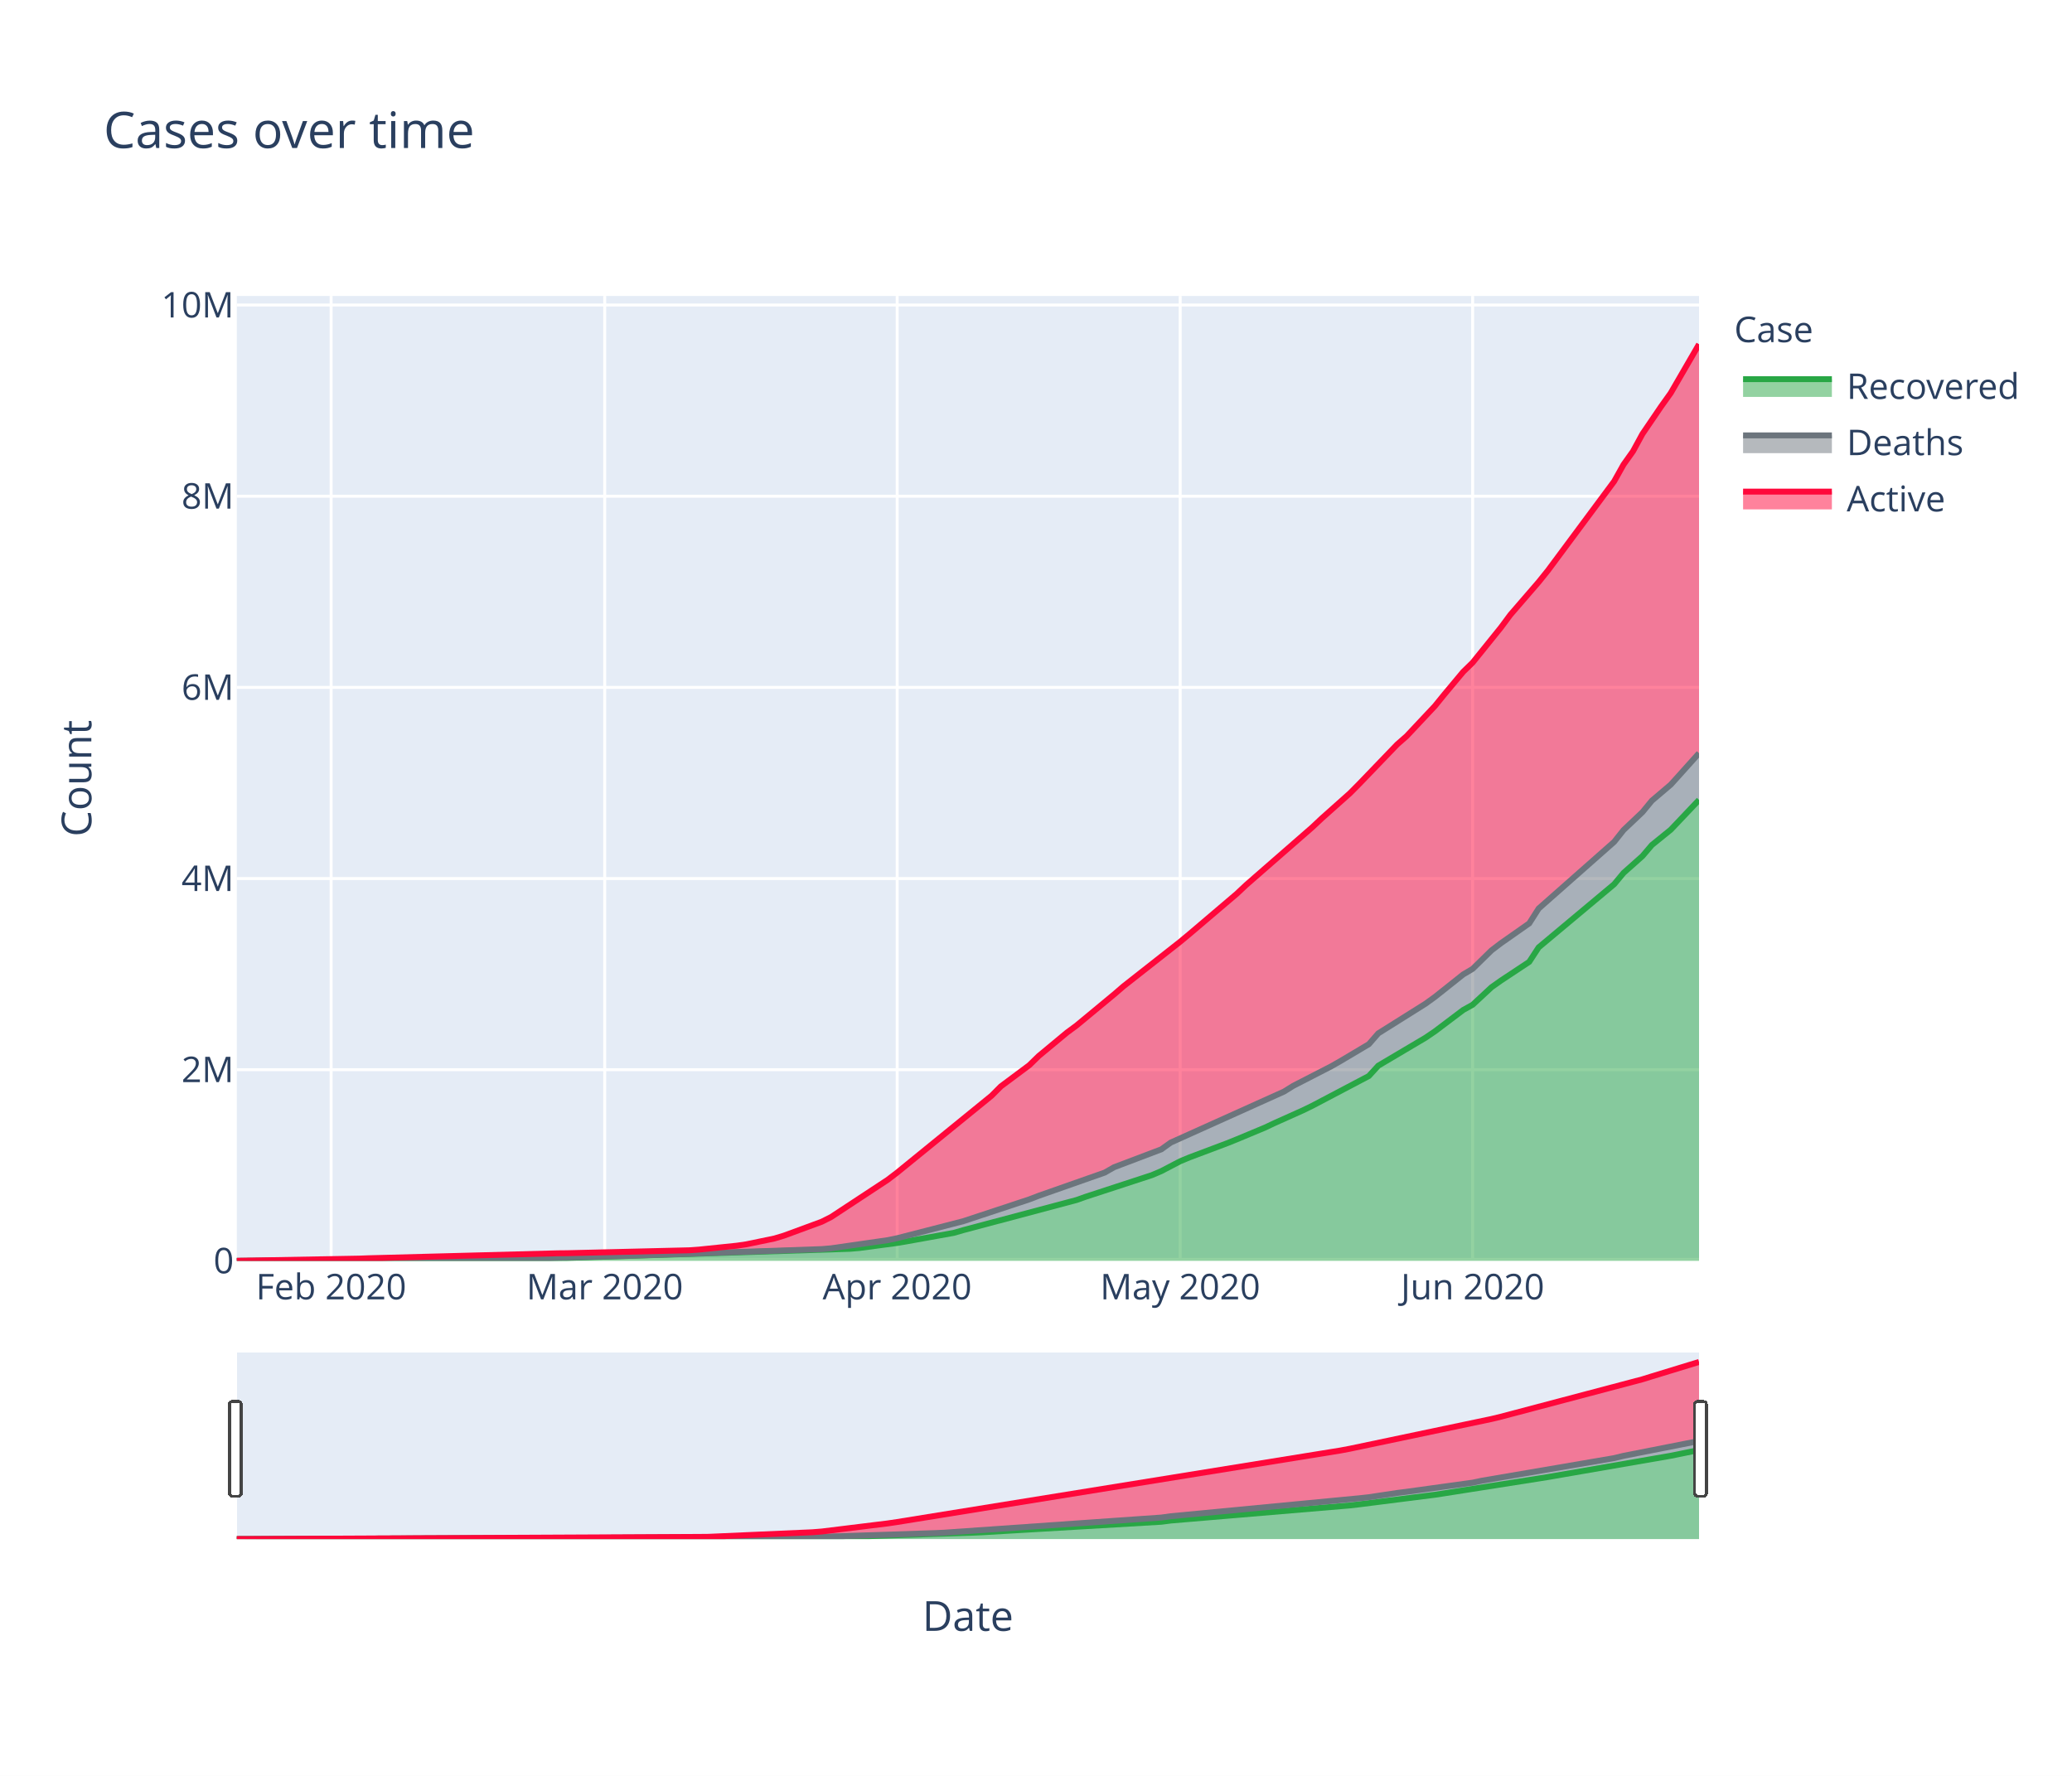
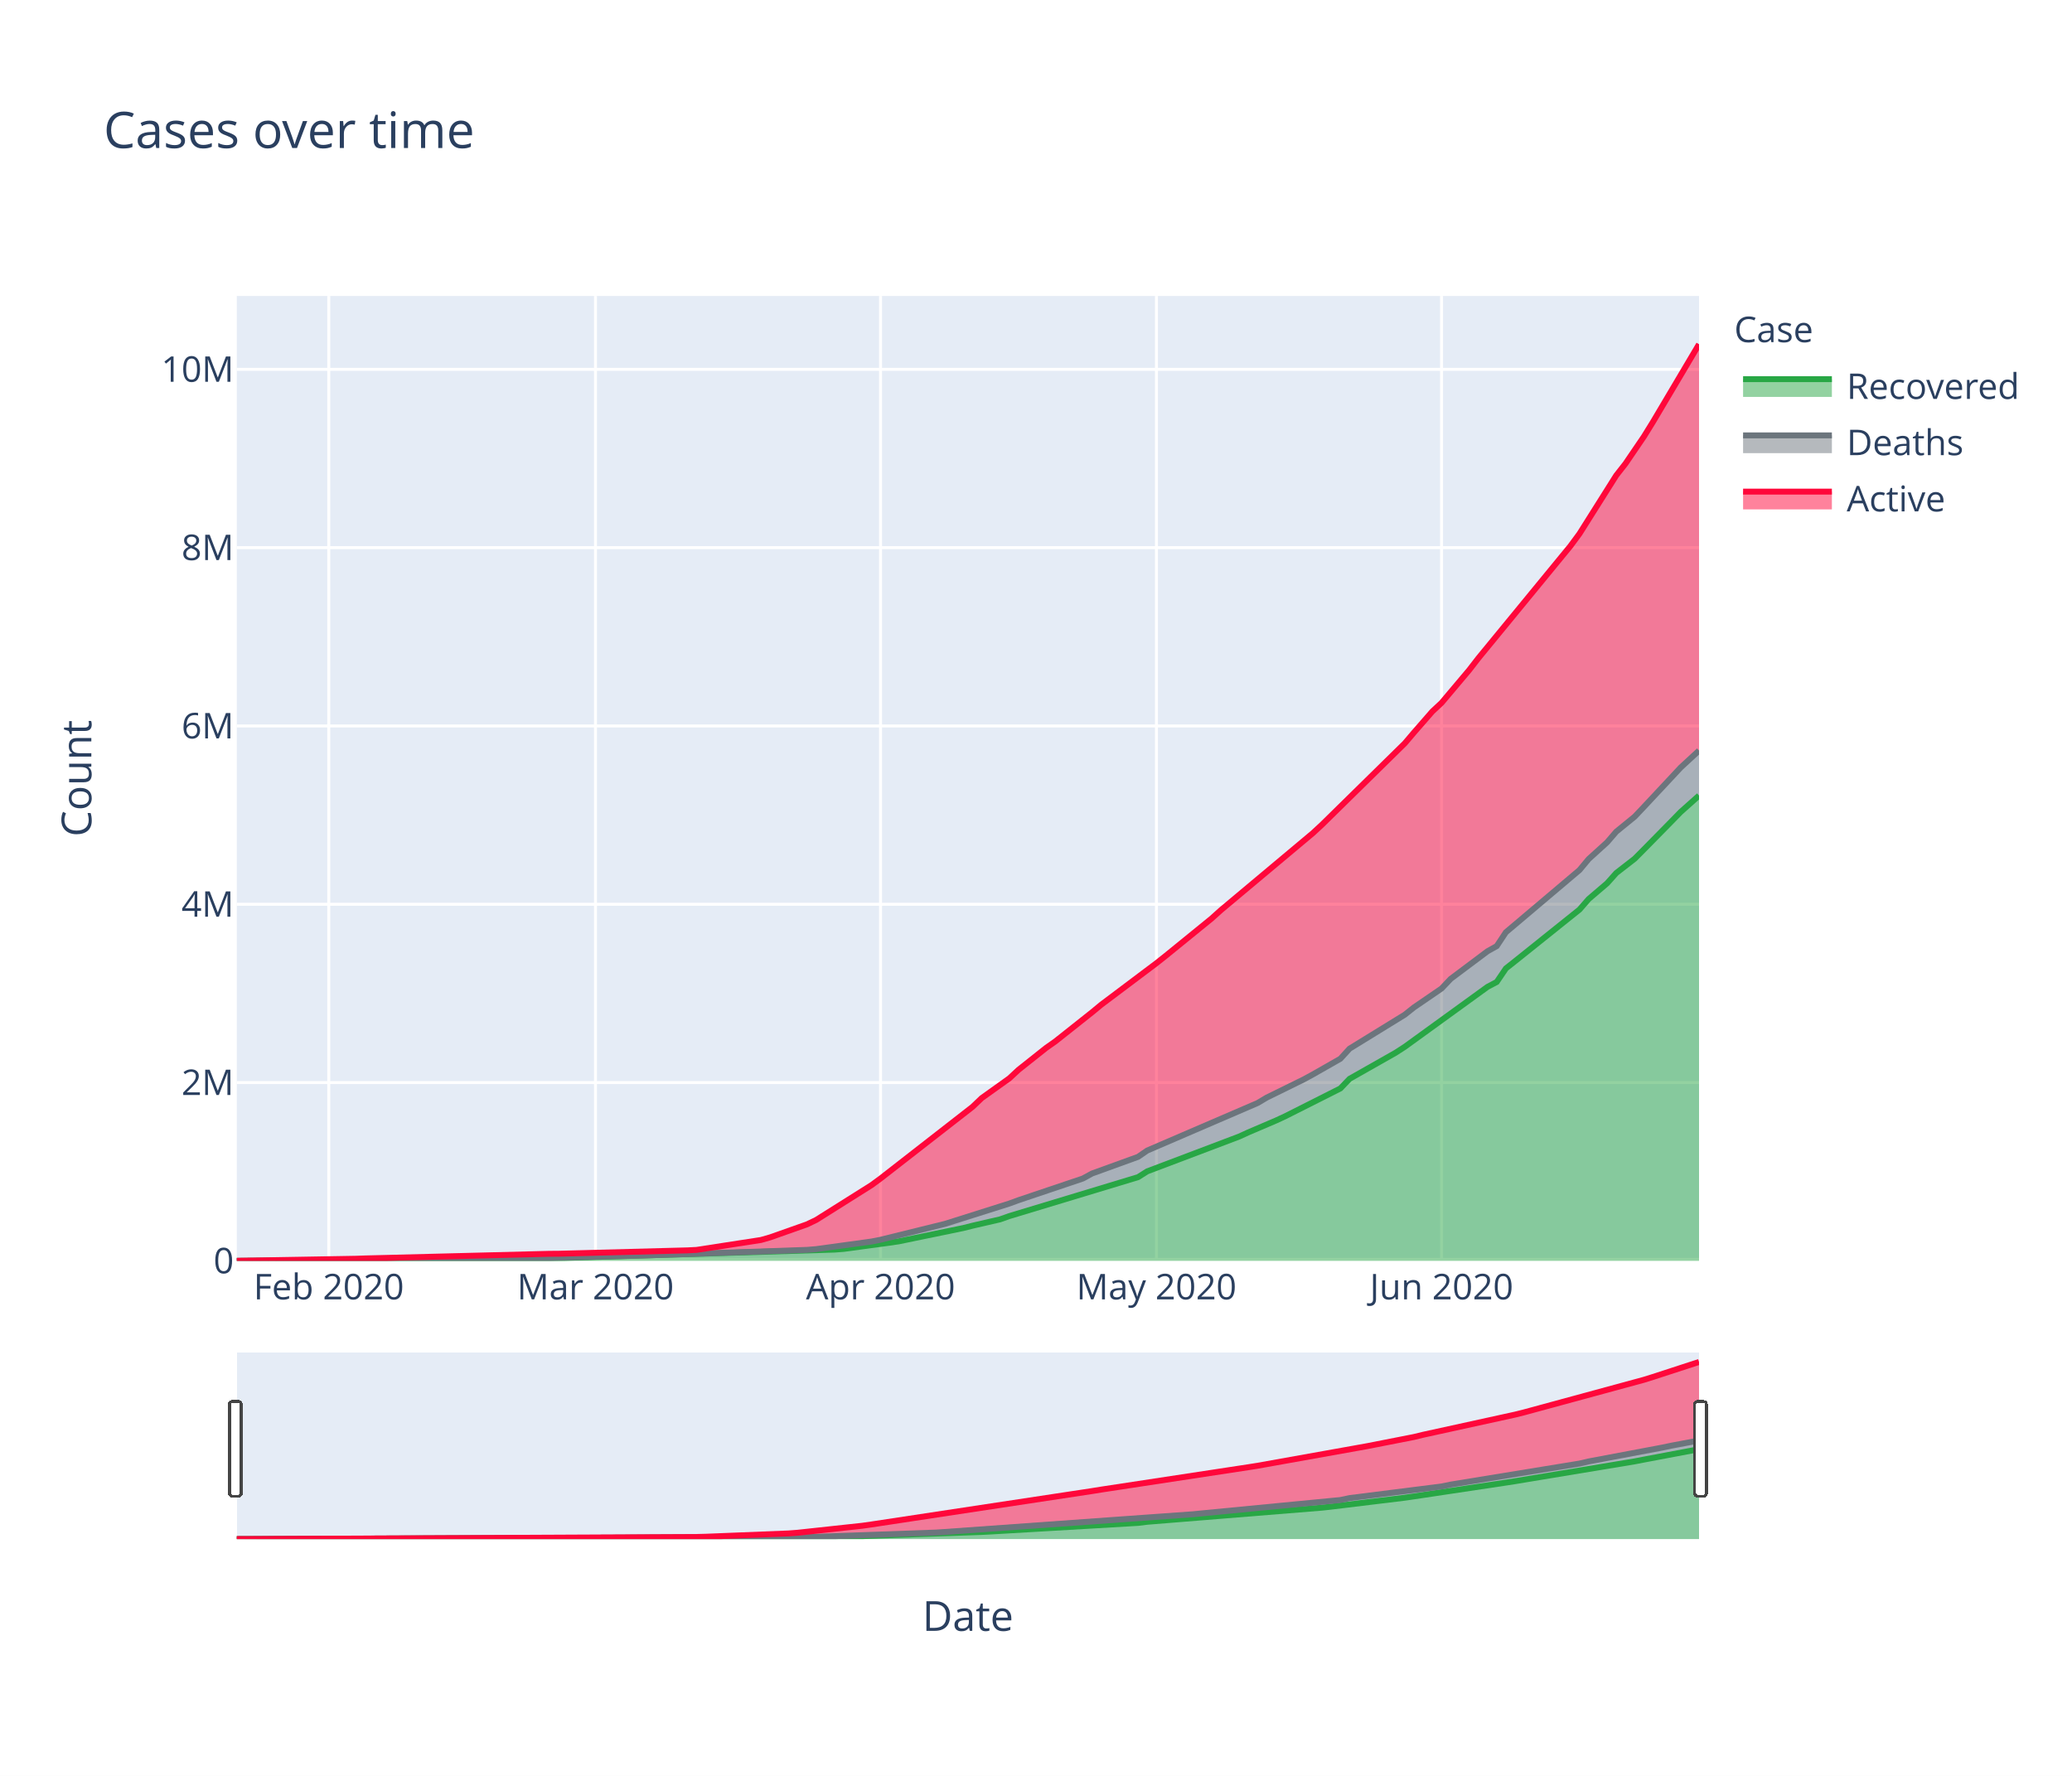
<svg xmlns="http://www.w3.org/2000/svg" class="main-svg" width="700" height="600" style="" viewBox="0 0 700 600">
  <rect x="0" y="0" width="700" height="600" style="fill: rgb(255, 255, 255); fill-opacity: 1;" />
-   <defs id="defs-b2f9f8">
+   <defs id="defs-78d201">
    <g class="clips">
-       <clipPath id="clipb2f9f8xyplot" class="plotclip">
+       <clipPath id="clip78d201xyplot" class="plotclip">
        <rect width="494" height="326" />
      </clipPath>
-       <clipPath class="axesclip" id="clipb2f9f8x">
+       <clipPath class="axesclip" id="clip78d201x">
        <rect x="80" y="0" width="494" height="600" />
      </clipPath>
-       <clipPath class="axesclip" id="clipb2f9f8y">
+       <clipPath class="axesclip" id="clip78d201y">
        <rect x="0" y="100" width="700" height="326" />
      </clipPath>
-       <clipPath class="axesclip" id="clipb2f9f8xy">
+       <clipPath class="axesclip" id="clip78d201xy">
        <rect x="80" y="100" width="494" height="326" />
      </clipPath>
    </g>
    <g class="gradients" />
  </defs>
  <g class="bglayer">
    <rect class="bg" x="80" y="100" width="494" height="326" style="fill: rgb(229, 236, 246); fill-opacity: 1; stroke-width: 0;" />
  </g>
  <g class="layer-below">
    <g class="imagelayer" />
    <g class="shapelayer" />
  </g>
  <g class="cartesianlayer">
    <g class="subplot xy">
      <g class="layer-subplot">
        <g class="shapelayer" />
        <g class="imagelayer" />
      </g>
      <g class="gridlayer">
        <g class="x">
-           <path class="xgrid crisp" transform="translate(111.87,0)" d="M0,100v326" style="stroke: rgb(255, 255, 255); stroke-opacity: 1; stroke-width: 1px;" />
-           <path class="xgrid crisp" transform="translate(204.3,0)" d="M0,100v326" style="stroke: rgb(255, 255, 255); stroke-opacity: 1; stroke-width: 1px;" />
-           <path class="xgrid crisp" transform="translate(303.1,0)" d="M0,100v326" style="stroke: rgb(255, 255, 255); stroke-opacity: 1; stroke-width: 1px;" />
-           <path class="xgrid crisp" transform="translate(398.71,0)" d="M0,100v326" style="stroke: rgb(255, 255, 255); stroke-opacity: 1; stroke-width: 1px;" />
-           <path class="xgrid crisp" transform="translate(497.51,0)" d="M0,100v326" style="stroke: rgb(255, 255, 255); stroke-opacity: 1; stroke-width: 1px;" />
+           <path class="xgrid crisp" transform="translate(111.07,0)" d="M0,100v326" style="stroke: rgb(255, 255, 255); stroke-opacity: 1; stroke-width: 1px;" />
+           <path class="xgrid crisp" transform="translate(201.17,0)" d="M0,100v326" style="stroke: rgb(255, 255, 255); stroke-opacity: 1; stroke-width: 1px;" />
+           <path class="xgrid crisp" transform="translate(297.48,0)" d="M0,100v326" style="stroke: rgb(255, 255, 255); stroke-opacity: 1; stroke-width: 1px;" />
+           <path class="xgrid crisp" transform="translate(390.69,0)" d="M0,100v326" style="stroke: rgb(255, 255, 255); stroke-opacity: 1; stroke-width: 1px;" />
+           <path class="xgrid crisp" transform="translate(487.01,0)" d="M0,100v326" style="stroke: rgb(255, 255, 255); stroke-opacity: 1; stroke-width: 1px;" />
        </g>
        <g class="y">
-           <path class="ygrid crisp" transform="translate(0,361.41)" d="M80,0h494" style="stroke: rgb(255, 255, 255); stroke-opacity: 1; stroke-width: 1px;" />
-           <path class="ygrid crisp" transform="translate(0,296.83)" d="M80,0h494" style="stroke: rgb(255, 255, 255); stroke-opacity: 1; stroke-width: 1px;" />
-           <path class="ygrid crisp" transform="translate(0,232.24)" d="M80,0h494" style="stroke: rgb(255, 255, 255); stroke-opacity: 1; stroke-width: 1px;" />
-           <path class="ygrid crisp" transform="translate(0,167.65)" d="M80,0h494" style="stroke: rgb(255, 255, 255); stroke-opacity: 1; stroke-width: 1px;" />
-           <path class="ygrid crisp" transform="translate(0,103.06)" d="M80,0h494" style="stroke: rgb(255, 255, 255); stroke-opacity: 1; stroke-width: 1px;" />
+           <path class="ygrid crisp" transform="translate(0,365.76)" d="M80,0h494" style="stroke: rgb(255, 255, 255); stroke-opacity: 1; stroke-width: 1px;" />
+           <path class="ygrid crisp" transform="translate(0,305.52)" d="M80,0h494" style="stroke: rgb(255, 255, 255); stroke-opacity: 1; stroke-width: 1px;" />
+           <path class="ygrid crisp" transform="translate(0,245.27)" d="M80,0h494" style="stroke: rgb(255, 255, 255); stroke-opacity: 1; stroke-width: 1px;" />
+           <path class="ygrid crisp" transform="translate(0,185.03)" d="M80,0h494" style="stroke: rgb(255, 255, 255); stroke-opacity: 1; stroke-width: 1px;" />
+           <path class="ygrid crisp" transform="translate(0,124.79)" d="M80,0h494" style="stroke: rgb(255, 255, 255); stroke-opacity: 1; stroke-width: 1px;" />
        </g>
      </g>
      <g class="zerolinelayer">
        <path class="yzl zl crisp" transform="translate(0,426)" d="M80,0h494" style="stroke: rgb(255, 255, 255); stroke-opacity: 1; stroke-width: 2px;" />
      </g>
      <path class="xlines-below" />
      <path class="ylines-below" />
      <g class="overlines-below" />
      <g class="xaxislayer-below" />
      <g class="yaxislayer-below" />
      <g class="overaxes-below" />
-       <g class="plot" transform="translate(80, 100)" clip-path="url('#clipb2f9f8xyplot')">
+       <g class="plot" transform="translate(80, 100)" clip-path="url('#clip78d201xyplot')">
        <g class="scatterlayer mlayer">
-           <g class="trace scatter tracee51acb" style="stroke-miterlimit: 2;">
+           <g class="trace scatter trace79c3b0" style="stroke-miterlimit: 2;">
            <g class="fills">
              <g>
-                 <path class="js-fill" d="M494,326L0,326L0,326L101.99,325.25L105.17,325.19L207.16,321.92L210.35,321.65L223.1,319.95L226.28,319.41L242.22,316.54L245.41,315.62L283.65,305.45L286.84,304.32L309.15,297.03L312.34,295.67L318.71,292.34L321.9,291.02L334.65,286.22L337.83,284.94L347.39,280.95L350.58,279.44L360.14,275.16L363.33,273.61L382.45,263.54L385.64,260.05L401.57,250.62L404.76,248.46L414.32,241.24L417.51,239.47L423.88,233.56L427.07,231.3L436.63,224.97L439.82,220.08L465.32,198.75L468.5,194.92L474.88,189.24L478.06,185.5L484.44,180.33L487.63,176.97L494,170.25" style="fill: rgb(40, 167, 69); fill-opacity: 0.5; stroke-width: 0;" />
+                 <path class="js-fill" d="M494,326L0,326L0,326L99.42,325.3L102.53,325.24L201.95,322.19L205.06,321.95L220.59,319.85L223.7,319.39L245.45,314.9L248.55,314.12L257.87,311.97L260.98,310.87L304.48,297.71L307.58,295.75L338.65,283.99L341.76,282.57L351.08,278.58L354.19,277.14L372.83,267.74L375.94,264.49L391.47,255.69L394.58,253.68L422.54,233.42L425.65,231.77L428.75,227.2L431.86,224.73L453.61,207.31L456.72,203.74L462.93,198.44L466.04,194.95L472.25,190.13L475.36,187L484.68,177.52L487.79,174.33L494,168.79" style="fill: rgb(40, 167, 69); fill-opacity: 0.5; stroke-width: 0;" />
              </g>
              <g>
-                 <path class="js-fill" d="M0,326L95.61,325.32L98.8,325.18L130.67,324.34L133.86,324.24L197.6,322.02L200.79,321.75L219.91,319L223.1,318.34L245.41,312.6L248.59,311.55L267.72,305.23L270.9,304.01L293.21,296.17L296.4,294.35L312.34,288.31L315.52,286.03L353.77,268.81L356.95,266.84L369.7,260.29L372.89,258.47L382.45,252.79L385.64,249.13L401.57,239.13L404.76,236.83L414.32,229.23L417.51,227.34L423.88,221.1L427.07,218.67L436.63,211.97L439.82,206.96L465.32,184.44L468.5,180.44L474.88,174.39L478.06,170.52L484.44,165.1L487.63,161.57L494,154.47L494,170.25L487.63,176.97L484.44,180.33L478.06,185.5L474.88,189.24L468.5,194.92L465.32,198.75L439.82,220.08L436.63,224.97L427.07,231.3L423.88,233.56L417.51,239.47L414.32,241.24L404.76,248.46L401.57,250.62L385.64,260.05L382.45,263.54L363.33,273.61L360.14,275.16L350.58,279.44L347.39,280.95L337.83,284.94L334.65,286.22L321.9,291.02L318.71,292.34L312.34,295.67L309.15,297.03L286.84,304.32L283.65,305.45L245.41,315.62L242.22,316.54L226.28,319.41L223.1,319.95L210.35,321.65L207.16,321.92L105.17,325.19L101.99,325.25L0,326Z" style="fill: rgb(108, 117, 125); fill-opacity: 0.5; stroke-width: 0;" />
+                 <path class="js-fill" d="M0,326L93.21,325.36L96.31,325.24L133.6,324.28L136.7,324.22L192.63,322.28L195.74,322.03L214.38,319.47L217.48,318.86L239.23,313.5L242.34,312.52L260.98,306.63L264.09,305.49L285.84,298.17L288.94,296.48L304.48,290.85L307.58,288.72L344.87,272.66L347.97,270.82L360.4,264.71L363.51,263.02L372.83,257.71L375.94,254.3L394.58,242.83L397.69,240.36L407.01,233.98L410.11,230.71L422.54,221.39L425.65,219.65L428.75,214.97L431.86,212.35L453.61,193.96L456.72,190.23L462.93,184.59L466.04,180.98L472.25,175.92L475.36,172.63L484.68,162.66L487.79,159.32L494,153.59L494,168.79L487.79,174.33L484.68,177.52L475.36,187L472.25,190.13L466.04,194.95L462.93,198.44L456.72,203.74L453.61,207.31L431.86,224.73L428.75,227.2L425.65,231.77L422.54,233.42L394.58,253.68L391.47,255.69L375.94,264.49L372.83,267.74L354.19,277.14L351.08,278.58L341.76,282.57L338.65,283.99L307.58,295.75L304.48,297.71L260.98,310.87L257.87,311.97L248.55,314.12L245.45,314.9L223.7,319.39L220.59,319.85L205.06,321.95L201.95,322.19L102.53,325.24L99.42,325.3L0,326Z" style="fill: rgb(108, 117, 125); fill-opacity: 0.5; stroke-width: 0;" />
              </g>
            </g>
            <g class="errorbars" />
            <g class="lines">
-               <path class="js-line" d="M0,326L101.99,325.25L105.17,325.19L207.16,321.92L210.35,321.65L223.1,319.95L226.28,319.41L242.22,316.54L245.41,315.62L283.65,305.45L286.84,304.32L309.15,297.03L312.34,295.67L318.71,292.34L321.9,291.02L334.65,286.22L337.83,284.94L347.39,280.95L350.58,279.44L360.14,275.16L363.33,273.61L382.45,263.54L385.64,260.05L401.57,250.62L404.76,248.46L414.32,241.24L417.51,239.47L423.88,233.56L427.07,231.3L436.63,224.97L439.82,220.08L465.32,198.75L468.5,194.92L474.88,189.24L478.06,185.5L484.44,180.33L487.63,176.97L494,170.25" style="vector-effect: non-scaling-stroke; fill: none; stroke: rgb(40, 167, 69); stroke-opacity: 1; stroke-width: 2px; opacity: 1;" />
+               <path class="js-line" d="M0,326L99.42,325.3L102.53,325.24L201.95,322.19L205.06,321.95L220.59,319.85L223.7,319.39L245.45,314.9L248.55,314.12L257.87,311.97L260.98,310.87L304.48,297.71L307.58,295.75L338.65,283.99L341.76,282.57L351.08,278.58L354.19,277.14L372.83,267.74L375.94,264.49L391.47,255.69L394.58,253.68L422.54,233.42L425.65,231.77L428.75,227.2L431.86,224.73L453.61,207.31L456.72,203.74L462.93,198.44L466.04,194.95L472.25,190.13L475.36,187L484.68,177.52L487.79,174.33L494,168.79" style="vector-effect: non-scaling-stroke; fill: none; stroke: rgb(40, 167, 69); stroke-opacity: 1; stroke-width: 2px; opacity: 1;" />
            </g>
            <g class="points" />
            <g class="text" />
          </g>
-           <g class="trace scatter trace84e9de" style="stroke-miterlimit: 2;">
+           <g class="trace scatter trace0e156b" style="stroke-miterlimit: 2;">
            <g class="fills">
              <g>
-                 <path class="js-fill" d="M0,325.98L41.43,325.23L44.62,325.11L108.36,323.44L111.55,323.41L152.98,322.42L156.17,322.19L168.92,320.87L172.1,320.41L181.66,318.43L184.85,317.47L197.6,312.78L200.79,311.18L219.91,298.6L223.1,296.16L254.97,270.22L258.15,267.03L267.72,259.9L270.9,256.8L280.46,248.86L283.65,246.51L296.4,235.95L299.59,233.2L318.71,218.17L321.9,215.52L337.83,201.97L341.02,198.97L363.33,179.51L366.52,176.51L376.08,167.99L379.26,164.78L392.01,151.52L395.2,148.72L404.76,138.54L407.95,134.61L414.32,126.98L417.51,123.87L427.07,112.01L430.26,107.71L439.82,96.64L443.01,92.67L465.32,62.63L468.5,56.95L471.69,52.47L474.88,46.61L481.25,37.25L484.44,32.79L494,16.3L494,154.47L487.63,161.57L484.44,165.1L478.06,170.52L474.88,174.39L468.5,180.44L465.32,184.44L439.82,206.96L436.63,211.97L427.07,218.67L423.88,221.1L417.51,227.34L414.32,229.23L404.76,236.83L401.57,239.13L385.64,249.13L382.45,252.79L372.89,258.47L369.7,260.29L356.95,266.84L353.77,268.81L315.52,286.03L312.34,288.31L296.4,294.35L293.21,296.17L270.9,304.01L267.72,305.23L248.59,311.55L245.41,312.6L223.1,318.34L219.91,319L200.79,321.75L197.6,322.02L133.86,324.24L130.67,324.34L98.8,325.18L95.61,325.32L0,326Z" style="fill: rgb(255, 7, 58); fill-opacity: 0.5; stroke-width: 0;" />
+                 <path class="js-fill" d="M0,325.98L40.39,325.28L43.5,325.17L105.64,323.61L108.74,323.59L152.24,322.45L155.35,322.29L177.09,318.94L180.2,318.05L192.63,313.66L195.74,312.17L214.38,300.44L217.48,298.17L248.55,273.97L251.66,271L260.98,264.34L264.09,261.45L273.41,254.05L276.52,251.86L288.94,242.01L292.05,239.44L310.69,225.42L313.8,222.95L329.33,210.32L332.44,207.52L363.51,181.5L366.62,178.62L394.58,151.15L397.69,147.49L403.9,140.37L407.01,137.47L416.33,126.41L419.43,122.4L450.5,84.54L453.61,80.33L466.04,60.61L469.14,56.66L475.36,47.52L478.47,42.49L494,16.3L494,153.59L487.79,159.32L484.68,162.66L475.36,172.63L472.25,175.92L466.04,180.98L462.93,184.59L456.72,190.23L453.61,193.96L431.86,212.35L428.75,214.97L425.65,219.65L422.54,221.39L410.11,230.71L407.01,233.98L397.69,240.36L394.58,242.83L375.94,254.3L372.83,257.71L363.51,263.02L360.4,264.71L347.97,270.82L344.87,272.66L307.58,288.72L304.48,290.85L288.94,296.48L285.84,298.17L264.09,305.49L260.98,306.63L242.34,312.52L239.23,313.5L217.48,318.86L214.38,319.47L195.74,322.03L192.63,322.28L136.7,324.22L133.6,324.28L96.31,325.24L93.21,325.36L0,326Z" style="fill: rgb(255, 7, 58); fill-opacity: 0.5; stroke-width: 0;" />
              </g>
            </g>
            <g class="errorbars" />
            <g class="lines">
-               <path class="js-line" d="M0,326L95.61,325.32L98.8,325.18L130.67,324.34L133.86,324.24L197.6,322.02L200.79,321.75L219.91,319L223.1,318.34L245.41,312.6L248.59,311.55L267.72,305.23L270.9,304.01L293.21,296.17L296.4,294.35L312.34,288.31L315.52,286.03L353.77,268.81L356.95,266.84L369.7,260.29L372.89,258.47L382.45,252.79L385.64,249.13L401.57,239.13L404.76,236.83L414.32,229.23L417.51,227.34L423.88,221.1L427.07,218.67L436.63,211.97L439.82,206.96L465.32,184.44L468.5,180.44L474.88,174.39L478.06,170.52L484.44,165.1L487.63,161.57L494,154.47" style="vector-effect: non-scaling-stroke; fill: none; stroke: rgb(108, 117, 125); stroke-opacity: 1; stroke-width: 2px; opacity: 1;" />
+               <path class="js-line" d="M0,326L93.21,325.36L96.31,325.24L133.6,324.28L136.7,324.22L192.63,322.28L195.74,322.03L214.38,319.47L217.48,318.86L239.23,313.5L242.34,312.52L260.98,306.63L264.09,305.49L285.84,298.17L288.94,296.48L304.48,290.85L307.58,288.72L344.87,272.66L347.97,270.82L360.4,264.71L363.51,263.02L372.83,257.71L375.94,254.3L394.58,242.83L397.69,240.36L407.01,233.98L410.11,230.71L422.54,221.39L425.65,219.65L428.75,214.97L431.86,212.35L453.61,193.96L456.72,190.23L462.93,184.59L466.04,180.98L472.25,175.92L475.36,172.63L484.68,162.66L487.79,159.32L494,153.59" style="vector-effect: non-scaling-stroke; fill: none; stroke: rgb(108, 117, 125); stroke-opacity: 1; stroke-width: 2px; opacity: 1;" />
            </g>
            <g class="points" />
            <g class="text" />
          </g>
-           <g class="trace scatter tracef51eaf" style="stroke-miterlimit: 2;">
+           <g class="trace scatter trace707e9b" style="stroke-miterlimit: 2;">
            <g class="fills" />
            <g class="errorbars" />
            <g class="lines">
-               <path class="js-line" d="M0,325.98L41.43,325.23L44.62,325.11L108.36,323.44L111.55,323.41L152.98,322.42L156.17,322.19L168.92,320.87L172.1,320.41L181.66,318.43L184.85,317.47L197.6,312.78L200.79,311.18L219.91,298.6L223.1,296.16L254.97,270.22L258.15,267.03L267.72,259.9L270.9,256.8L280.46,248.86L283.65,246.51L296.4,235.95L299.59,233.2L318.71,218.17L321.9,215.52L337.83,201.97L341.02,198.97L363.33,179.51L366.52,176.51L376.08,167.99L379.26,164.78L392.01,151.52L395.2,148.72L404.76,138.54L407.95,134.61L414.32,126.98L417.51,123.87L427.07,112.01L430.26,107.71L439.82,96.64L443.01,92.67L465.32,62.63L468.5,56.95L471.69,52.47L474.88,46.61L481.25,37.25L484.44,32.79L494,16.3" style="vector-effect: non-scaling-stroke; fill: none; stroke: rgb(255, 7, 58); stroke-opacity: 1; stroke-width: 2px; opacity: 1;" />
+               <path class="js-line" d="M0,325.98L40.39,325.28L43.5,325.17L105.64,323.61L108.74,323.59L152.24,322.45L155.35,322.29L177.09,318.94L180.2,318.05L192.63,313.66L195.74,312.17L214.38,300.44L217.48,298.17L248.55,273.97L251.66,271L260.98,264.34L264.09,261.45L273.41,254.05L276.52,251.86L288.94,242.01L292.05,239.44L310.69,225.42L313.8,222.95L329.33,210.32L332.44,207.52L363.51,181.5L366.62,178.62L394.58,151.15L397.69,147.49L403.9,140.37L407.01,137.47L416.33,126.41L419.43,122.4L450.5,84.54L453.61,80.33L466.04,60.61L469.14,56.66L475.36,47.52L478.47,42.49L494,16.3" style="vector-effect: non-scaling-stroke; fill: none; stroke: rgb(255, 7, 58); stroke-opacity: 1; stroke-width: 2px; opacity: 1;" />
            </g>
            <g class="points" />
            <g class="text" />
          </g>
        </g>
      </g>
      <g class="overplot" />
      <path class="xlines-above crisp" style="fill: none;" d="M0,0" />
      <path class="ylines-above crisp" style="fill: none;" d="M0,0" />
      <g class="overlines-above" />
      <g class="xaxislayer-above">
        <g class="xtick">
-           <text text-anchor="middle" x="0" y="439" transform="translate(111.87,0)" style="font-family: 'Open Sans', verdana, arial, sans-serif; font-size: 12px; fill: rgb(42, 63, 95); fill-opacity: 1; white-space: pre;">Feb 2020</text>
-         </g>
-         <g class="xtick">
-           <text text-anchor="middle" x="0" y="439" transform="translate(204.3,0)" style="font-family: 'Open Sans', verdana, arial, sans-serif; font-size: 12px; fill: rgb(42, 63, 95); fill-opacity: 1; white-space: pre;">Mar 2020</text>
-         </g>
-         <g class="xtick">
-           <text text-anchor="middle" x="0" y="439" transform="translate(303.1,0)" style="font-family: 'Open Sans', verdana, arial, sans-serif; font-size: 12px; fill: rgb(42, 63, 95); fill-opacity: 1; white-space: pre;">Apr 2020</text>
-         </g>
-         <g class="xtick">
-           <text text-anchor="middle" x="0" y="439" transform="translate(398.71,0)" style="font-family: 'Open Sans', verdana, arial, sans-serif; font-size: 12px; fill: rgb(42, 63, 95); fill-opacity: 1; white-space: pre;">May 2020</text>
-         </g>
-         <g class="xtick">
-           <text text-anchor="middle" x="0" y="439" transform="translate(497.51,0)" style="font-family: 'Open Sans', verdana, arial, sans-serif; font-size: 12px; fill: rgb(42, 63, 95); fill-opacity: 1; white-space: pre;">Jun 2020</text>
+           <text text-anchor="middle" x="0" y="439" transform="translate(111.07,0)" style="font-family: 'Open Sans', verdana, arial, sans-serif; font-size: 12px; fill: rgb(42, 63, 95); fill-opacity: 1; white-space: pre;">Feb 2020</text>
+         </g>
+         <g class="xtick">
+           <text text-anchor="middle" x="0" y="439" transform="translate(201.17,0)" style="font-family: 'Open Sans', verdana, arial, sans-serif; font-size: 12px; fill: rgb(42, 63, 95); fill-opacity: 1; white-space: pre;">Mar 2020</text>
+         </g>
+         <g class="xtick">
+           <text text-anchor="middle" x="0" y="439" transform="translate(297.48,0)" style="font-family: 'Open Sans', verdana, arial, sans-serif; font-size: 12px; fill: rgb(42, 63, 95); fill-opacity: 1; white-space: pre;">Apr 2020</text>
+         </g>
+         <g class="xtick">
+           <text text-anchor="middle" x="0" y="439" transform="translate(390.69,0)" style="font-family: 'Open Sans', verdana, arial, sans-serif; font-size: 12px; fill: rgb(42, 63, 95); fill-opacity: 1; white-space: pre;">May 2020</text>
+         </g>
+         <g class="xtick">
+           <text text-anchor="middle" x="0" y="439" transform="translate(487.01,0)" style="font-family: 'Open Sans', verdana, arial, sans-serif; font-size: 12px; fill: rgb(42, 63, 95); fill-opacity: 1; white-space: pre;">Jun 2020</text>
        </g>
      </g>
      <g class="yaxislayer-above">
        <g class="ytick">
          <text text-anchor="end" x="79" y="4.2" transform="translate(0,426)" style="font-family: 'Open Sans', verdana, arial, sans-serif; font-size: 12px; fill: rgb(42, 63, 95); fill-opacity: 1; white-space: pre;">0</text>
        </g>
        <g class="ytick">
-           <text text-anchor="end" x="79" y="4.2" transform="translate(0,361.41)" style="font-family: 'Open Sans', verdana, arial, sans-serif; font-size: 12px; fill: rgb(42, 63, 95); fill-opacity: 1; white-space: pre;">2M</text>
-         </g>
-         <g class="ytick">
-           <text text-anchor="end" x="79" y="4.2" transform="translate(0,296.83)" style="font-family: 'Open Sans', verdana, arial, sans-serif; font-size: 12px; fill: rgb(42, 63, 95); fill-opacity: 1; white-space: pre;">4M</text>
-         </g>
-         <g class="ytick">
-           <text text-anchor="end" x="79" y="4.2" transform="translate(0,232.24)" style="font-family: 'Open Sans', verdana, arial, sans-serif; font-size: 12px; fill: rgb(42, 63, 95); fill-opacity: 1; white-space: pre;">6M</text>
-         </g>
-         <g class="ytick">
-           <text text-anchor="end" x="79" y="4.2" transform="translate(0,167.65)" style="font-family: 'Open Sans', verdana, arial, sans-serif; font-size: 12px; fill: rgb(42, 63, 95); fill-opacity: 1; white-space: pre;">8M</text>
-         </g>
-         <g class="ytick">
-           <text text-anchor="end" x="79" y="4.2" transform="translate(0,103.06)" style="font-family: 'Open Sans', verdana, arial, sans-serif; font-size: 12px; fill: rgb(42, 63, 95); fill-opacity: 1; white-space: pre;">10M</text>
+           <text text-anchor="end" x="79" y="4.2" transform="translate(0,365.76)" style="font-family: 'Open Sans', verdana, arial, sans-serif; font-size: 12px; fill: rgb(42, 63, 95); fill-opacity: 1; white-space: pre;">2M</text>
+         </g>
+         <g class="ytick">
+           <text text-anchor="end" x="79" y="4.2" transform="translate(0,305.52)" style="font-family: 'Open Sans', verdana, arial, sans-serif; font-size: 12px; fill: rgb(42, 63, 95); fill-opacity: 1; white-space: pre;">4M</text>
+         </g>
+         <g class="ytick">
+           <text text-anchor="end" x="79" y="4.2" transform="translate(0,245.27)" style="font-family: 'Open Sans', verdana, arial, sans-serif; font-size: 12px; fill: rgb(42, 63, 95); fill-opacity: 1; white-space: pre;">6M</text>
+         </g>
+         <g class="ytick">
+           <text text-anchor="end" x="79" y="4.2" transform="translate(0,185.03)" style="font-family: 'Open Sans', verdana, arial, sans-serif; font-size: 12px; fill: rgb(42, 63, 95); fill-opacity: 1; white-space: pre;">8M</text>
+         </g>
+         <g class="ytick">
+           <text text-anchor="end" x="79" y="4.2" transform="translate(0,124.79)" style="font-family: 'Open Sans', verdana, arial, sans-serif; font-size: 12px; fill: rgb(42, 63, 95); fill-opacity: 1; white-space: pre;">10M</text>
        </g>
      </g>
      <g class="overaxes-above" />
    </g>
  </g>
  <g class="polarlayer" />
  <g class="ternarylayer" />
  <g class="geolayer" />
  <g class="funnelarealayer" />
  <g class="pielayer" />
  <g class="treemaplayer" />
  <g class="sunburstlayer" />
  <g class="glimages" />
-   <defs id="topdefs-b2f9f8">
+   <defs id="topdefs-78d201">
    <g class="clips" />
-     <clipPath id="legendb2f9f8">
+     <clipPath id="legend78d201">
      <rect width="104" height="83" x="0" y="0" />
    </clipPath>
-     <clipPath id="rangesliderx-b2f9f8">
+     <clipPath id="rangesliderx-78d201">
      <rect x="0" y="0" width="494" height="63" />
    </clipPath>
  </defs>
  <g class="layer-above">
    <g class="imagelayer" />
    <g class="shapelayer" />
  </g>
  <g class="infolayer">
    <g class="legend" pointer-events="all" transform="translate(583.88, 100)">
      <rect class="bg" shape-rendering="crispEdges" style="stroke: rgb(68, 68, 68); stroke-opacity: 1; fill: rgb(255, 255, 255); fill-opacity: 1; stroke-width: 0px;" width="104" height="83" x="0" y="0" />
-       <g class="scrollbox" transform="translate(0, 0)" clip-path="url('#legendb2f9f8')">
+       <g class="scrollbox" transform="translate(0, 0)" clip-path="url('#legend78d201')">
        <text class="legendtitletext user-select-none" text-anchor="start" x="2" y="15.6" style="font-family: 'Open Sans', verdana, arial, sans-serif; font-size: 12px; fill: rgb(42, 63, 95); fill-opacity: 1; white-space: pre;">Case</text>
        <g class="groups" transform="translate(0, 0)">
          <g class="traces" transform="translate(0, 30.1)" style="opacity: 1;">
            <text class="legendtext user-select-none" text-anchor="start" x="40" y="4.68" style="font-family: 'Open Sans', verdana, arial, sans-serif; font-size: 12px; fill: rgb(42, 63, 95); fill-opacity: 1; white-space: pre;">Recovered</text>
            <g class="layers">
              <g class="legendfill">
                <path class="js-fill" d="M5,-2h30v6h-30z" style="stroke-width: 0; fill: rgb(40, 167, 69); fill-opacity: 0.5;" />
              </g>
              <g class="legendlines">
                <path class="js-line" d="M5,-2h30" style="fill: none; stroke: rgb(40, 167, 69); stroke-opacity: 1; stroke-width: 2px;" />
              </g>
              <g class="legendsymbols">
                <g class="legendpoints" />
              </g>
            </g>
            <rect class="legendtoggle" pointer-events="all" x="0" y="-9.5" width="98.031" height="19" style="cursor: pointer; fill: rgb(0, 0, 0); fill-opacity: 0;" />
          </g>
        </g>
        <g class="groups" transform="translate(0, 0)">
          <g class="traces" transform="translate(0, 49.1)" style="opacity: 1;">
            <text class="legendtext user-select-none" text-anchor="start" x="40" y="4.68" style="font-family: 'Open Sans', verdana, arial, sans-serif; font-size: 12px; fill: rgb(42, 63, 95); fill-opacity: 1; white-space: pre;">Deaths</text>
            <g class="layers">
              <g class="legendfill">
                <path class="js-fill" d="M5,-2h30v6h-30z" style="stroke-width: 0; fill: rgb(108, 117, 125); fill-opacity: 0.5;" />
              </g>
              <g class="legendlines">
                <path class="js-line" d="M5,-2h30" style="fill: none; stroke: rgb(108, 117, 125); stroke-opacity: 1; stroke-width: 2px;" />
              </g>
              <g class="legendsymbols">
                <g class="legendpoints" />
              </g>
            </g>
            <rect class="legendtoggle" pointer-events="all" x="0" y="-9.5" width="98.031" height="19" style="cursor: pointer; fill: rgb(0, 0, 0); fill-opacity: 0;" />
          </g>
        </g>
        <g class="groups" transform="translate(0, 0)">
          <g class="traces" transform="translate(0, 68.1)" style="opacity: 1;">
            <text class="legendtext user-select-none" text-anchor="start" x="40" y="4.68" style="font-family: 'Open Sans', verdana, arial, sans-serif; font-size: 12px; fill: rgb(42, 63, 95); fill-opacity: 1; white-space: pre;">Active</text>
            <g class="layers">
              <g class="legendfill">
                <path class="js-fill" d="M5,-2h30v6h-30z" style="stroke-width: 0; fill: rgb(255, 7, 58); fill-opacity: 0.5;" />
              </g>
              <g class="legendlines">
                <path class="js-line" d="M5,-2h30" style="fill: none; stroke: rgb(255, 7, 58); stroke-opacity: 1; stroke-width: 2px;" />
              </g>
              <g class="legendsymbols">
                <g class="legendpoints" />
              </g>
            </g>
            <rect class="legendtoggle" pointer-events="all" x="0" y="-9.5" width="98.031" height="19" style="cursor: pointer; fill: rgb(0, 0, 0); fill-opacity: 0;" />
          </g>
        </g>
      </g>
      <rect class="scrollbar" rx="20" ry="3" width="0" height="0" x="0" y="0" style="fill: rgb(128, 139, 164); fill-opacity: 1;" />
    </g>
    <g class="g-gtitle">
      <text class="gtitle" x="35" y="50" text-anchor="start" dy="0em" style="font-family: 'Open Sans', verdana, arial, sans-serif; font-size: 17px; fill: rgb(42, 63, 95); opacity: 1; font-weight: normal; white-space: pre;">Cases over time</text>
    </g>
    <g class="rangeslider-container" pointer-events="all" transform="translate(80,457)">
      <rect class="rangeslider-bg" x="0" y="0" shape-rendering="crispEdges" width="494" height="63" transform="translate(0,0)" fill="#E5ECF6" stroke="#444" stroke-width="0" />
-       <g class="rangeslider-rangeplot xy" clip-path="url('#rangesliderx-b2f9f8')">
+       <g class="rangeslider-rangeplot xy" clip-path="url('#rangesliderx-78d201')">
        <g class="layer-subplot">
          <g class="shapelayer" />
          <g class="imagelayer" />
        </g>
        <g class="gridlayer">
          <g class="x" />
          <g class="y" />
        </g>
        <g class="zerolinelayer" />
        <path class="xlines-below" />
        <path class="ylines-below" />
        <g class="overlines-below" />
        <g class="xaxislayer-below" />
        <g class="yaxislayer-below" />
        <g class="overaxes-below" />
        <g class="plot">
          <g class="scatterlayer mlayer rangeplot">
-             <g class="trace scatter tracee51acb" style="stroke-miterlimit: 2;">
+             <g class="trace scatter trace79c3b0" style="stroke-miterlimit: 2;">
              <g class="fills">
                <g>
-                   <path class="js-fill" d="M494,63L0,63L0,63L203.97,62.26L207.16,62.21L248.59,60.84L251.78,60.7L312.34,57.14L315.52,56.73L376.08,51.62L379.26,51.25L404.76,48.02L407.95,47.53L439.82,42.53L443.01,42.02L484.44,34.85L487.63,34.2L494,32.9" style="fill: rgb(40, 167, 69); fill-opacity: 0.5; stroke-width: 0;" />
+                   <path class="js-fill" d="M494,63L0,63L0,63L201.95,62.26L205.06,62.22L251.66,60.59L254.77,60.43L304.48,57.53L307.58,57.15L366.62,52.38L369.72,52.04L394.58,49.02L397.69,48.57L428.75,43.91L431.86,43.43L472.25,36.74L475.36,36.14L494,32.62" style="fill: rgb(40, 167, 69); fill-opacity: 0.5; stroke-width: 0;" />
                </g>
                <g>
-                   <path class="js-fill" d="M0,63L194.41,62.3L197.6,62.23L235.85,60.97L239.03,60.83L312.34,55.72L315.52,55.28L379.26,49.2L382.45,48.85L392.01,47.41L395.2,47.01L417.51,43.93L420.7,43.26L465.32,35.64L468.5,34.87L494,29.85L494,32.9L487.63,34.2L484.44,34.85L443.01,42.02L439.82,42.53L407.95,47.53L404.76,48.02L379.26,51.25L376.08,51.62L315.52,56.73L312.34,57.14L251.78,60.7L248.59,60.84L207.16,62.21L203.97,62.26L0,63Z" style="fill: rgb(108, 117, 125); fill-opacity: 0.5; stroke-width: 0;" />
+                   <path class="js-fill" d="M0,63L192.63,62.28L195.74,62.23L236.13,60.79L239.23,60.59L323.12,54.6L326.23,54.29L372.83,49.8L375.94,49.14L407.01,45.22L410.11,44.58L453.61,37.48L456.72,36.76L481.57,32.08L484.68,31.43L494,29.68L494,32.62L475.36,36.14L472.25,36.74L431.86,43.43L428.75,43.91L397.69,48.57L394.58,49.02L369.72,52.04L366.62,52.38L307.58,57.15L304.48,57.53L254.77,60.43L251.66,60.59L205.06,62.22L201.95,62.26L0,63Z" style="fill: rgb(108, 117, 125); fill-opacity: 0.5; stroke-width: 0;" />
                </g>
              </g>
              <g class="errorbars" />
              <g class="lines">
-                 <path class="js-line" d="M0,63L203.97,62.26L207.16,62.21L248.59,60.84L251.78,60.7L312.34,57.14L315.52,56.73L376.08,51.62L379.26,51.25L404.76,48.02L407.95,47.53L439.82,42.53L443.01,42.02L484.44,34.85L487.63,34.2L494,32.9" style="vector-effect: non-scaling-stroke; fill: none; stroke: rgb(40, 167, 69); stroke-opacity: 1; stroke-width: 2px; opacity: 1;" />
+                 <path class="js-line" d="M0,63L201.95,62.26L205.06,62.22L251.66,60.59L254.77,60.43L304.48,57.53L307.58,57.15L366.62,52.38L369.72,52.04L394.58,49.02L397.69,48.57L428.75,43.91L431.86,43.43L472.25,36.74L475.36,36.14L494,32.62" style="vector-effect: non-scaling-stroke; fill: none; stroke: rgb(40, 167, 69); stroke-opacity: 1; stroke-width: 2px; opacity: 1;" />
              </g>
              <g class="points" />
              <g class="text" />
            </g>
-             <g class="trace scatter trace84e9de" style="stroke-miterlimit: 2;">
+             <g class="trace scatter trace0e156b" style="stroke-miterlimit: 2;">
              <g class="fills">
                <g>
-                   <path class="js-fill" d="M0,63L156.17,62.26L159.35,62.23L194.41,60.69L197.6,60.44L219.91,57.7L223.1,57.23L372.89,33.06L376.08,32.46L423.88,22.42L427.07,21.65L474.88,9.01L478.06,8.02L494,3.15L494,29.85L468.5,34.87L465.32,35.64L420.7,43.26L417.51,43.93L395.2,47.01L392.01,47.41L382.45,48.85L379.26,49.2L315.52,55.28L312.34,55.72L239.03,60.83L235.85,60.97L197.6,62.23L194.41,62.3L0,63Z" style="fill: rgb(255, 7, 58); fill-opacity: 0.5; stroke-width: 0;" />
+                   <path class="js-fill" d="M0,63L155.35,62.28L158.45,62.2L186.42,61.09L189.52,60.85L211.27,58.5L214.38,58.06L288.94,46.77L292.05,46.27L341.76,38.71L344.87,38.22L379.04,32.11L382.15,31.55L397.69,28.5L400.79,27.75L431.86,20.94L434.97,20.16L475.36,9.18L478.47,8.21L494,3.15L494,29.68L484.68,31.43L481.57,32.08L456.72,36.76L453.61,37.48L410.11,44.58L407.01,45.22L375.94,49.14L372.83,49.8L326.23,54.29L323.12,54.6L239.23,60.59L236.13,60.79L195.74,62.23L192.63,62.28L0,63Z" style="fill: rgb(255, 7, 58); fill-opacity: 0.5; stroke-width: 0;" />
                </g>
              </g>
              <g class="errorbars" />
              <g class="lines">
-                 <path class="js-line" d="M0,63L194.41,62.3L197.6,62.23L235.85,60.97L239.03,60.83L312.34,55.72L315.52,55.28L379.26,49.2L382.45,48.85L392.01,47.41L395.2,47.01L417.51,43.93L420.7,43.26L465.32,35.64L468.5,34.87L494,29.85" style="vector-effect: non-scaling-stroke; fill: none; stroke: rgb(108, 117, 125); stroke-opacity: 1; stroke-width: 2px; opacity: 1;" />
+                 <path class="js-line" d="M0,63L192.63,62.28L195.74,62.23L236.13,60.79L239.23,60.59L323.12,54.6L326.23,54.29L372.83,49.8L375.94,49.14L407.01,45.22L410.11,44.58L453.61,37.48L456.72,36.76L481.57,32.08L484.68,31.43L494,29.68" style="vector-effect: non-scaling-stroke; fill: none; stroke: rgb(108, 117, 125); stroke-opacity: 1; stroke-width: 2px; opacity: 1;" />
              </g>
              <g class="points" />
              <g class="text" />
            </g>
-             <g class="trace scatter tracef51eaf" style="stroke-miterlimit: 2;">
+             <g class="trace scatter trace707e9b" style="stroke-miterlimit: 2;">
              <g class="fills" />
              <g class="errorbars" />
              <g class="lines">
-                 <path class="js-line" d="M0,63L156.17,62.26L159.35,62.23L194.41,60.69L197.6,60.44L219.91,57.7L223.1,57.23L372.89,33.06L376.08,32.46L423.88,22.42L427.07,21.65L474.88,9.01L478.06,8.02L494,3.15" style="vector-effect: non-scaling-stroke; fill: none; stroke: rgb(255, 7, 58); stroke-opacity: 1; stroke-width: 2px; opacity: 1;" />
+                 <path class="js-line" d="M0,63L155.35,62.28L158.45,62.2L186.42,61.09L189.52,60.85L211.27,58.5L214.38,58.06L288.94,46.77L292.05,46.27L341.76,38.71L344.87,38.22L379.04,32.11L382.15,31.55L397.69,28.5L400.79,27.75L431.86,20.94L434.97,20.16L475.36,9.18L478.47,8.21L494,3.15" style="vector-effect: non-scaling-stroke; fill: none; stroke: rgb(255, 7, 58); stroke-opacity: 1; stroke-width: 2px; opacity: 1;" />
              </g>
              <g class="points" />
              <g class="text" />
            </g>
          </g>
        </g>
        <g class="overplot" />
        <path class="xlines-above crisp" style="fill: none;" />
        <path class="ylines-above crisp" style="fill: none;" />
        <g class="overlines-above" />
        <g class="xaxislayer-above" />
        <g class="yaxislayer-above" />
        <g class="overaxes-above" />
      </g>
      <rect class="rangeslider-mask-min" x="0" y="0" shape-rendering="crispEdges" height="63" width="0" style="fill: rgb(0, 0, 0); fill-opacity: 0.4;" />
      <rect class="rangeslider-mask-max" y="0" shape-rendering="crispEdges" height="63" x="494" width="0" style="fill: rgb(0, 0, 0); fill-opacity: 0.4;" />
      <g class="rangeslider-grabber-min" transform="translate(-2.5,0.5)">
        <rect class="rangeslider-handle-min" x="0" width="4" rx="1" fill="#fff" stroke="#444" stroke-width="1" shape-rendering="crispEdges" y="16" height="32" />
      </g>
      <g class="rangeslider-grabber-max" transform="translate(492.5,0.5)">
        <rect class="rangeslider-handle-max" x="0" width="4" rx="1" fill="#fff" stroke="#444" stroke-width="1" shape-rendering="crispEdges" y="16" height="32" />
      </g>
    </g>
    <g class="g-ytitle">
      <text class="ytitle" transform="rotate(-90,30.85625,263)" x="30.856" y="263" text-anchor="middle" style="font-family: 'Open Sans', verdana, arial, sans-serif; font-size: 14px; fill: rgb(42, 63, 95); opacity: 1; font-weight: normal; white-space: pre;">Count</text>
    </g>
    <g class="g-xtitle">
      <text class="xtitle" x="327" y="551" text-anchor="middle" style="font-family: 'Open Sans', verdana, arial, sans-serif; font-size: 14px; fill: rgb(42, 63, 95); opacity: 1; font-weight: normal; white-space: pre;">Date</text>
    </g>
  </g>
</svg>
